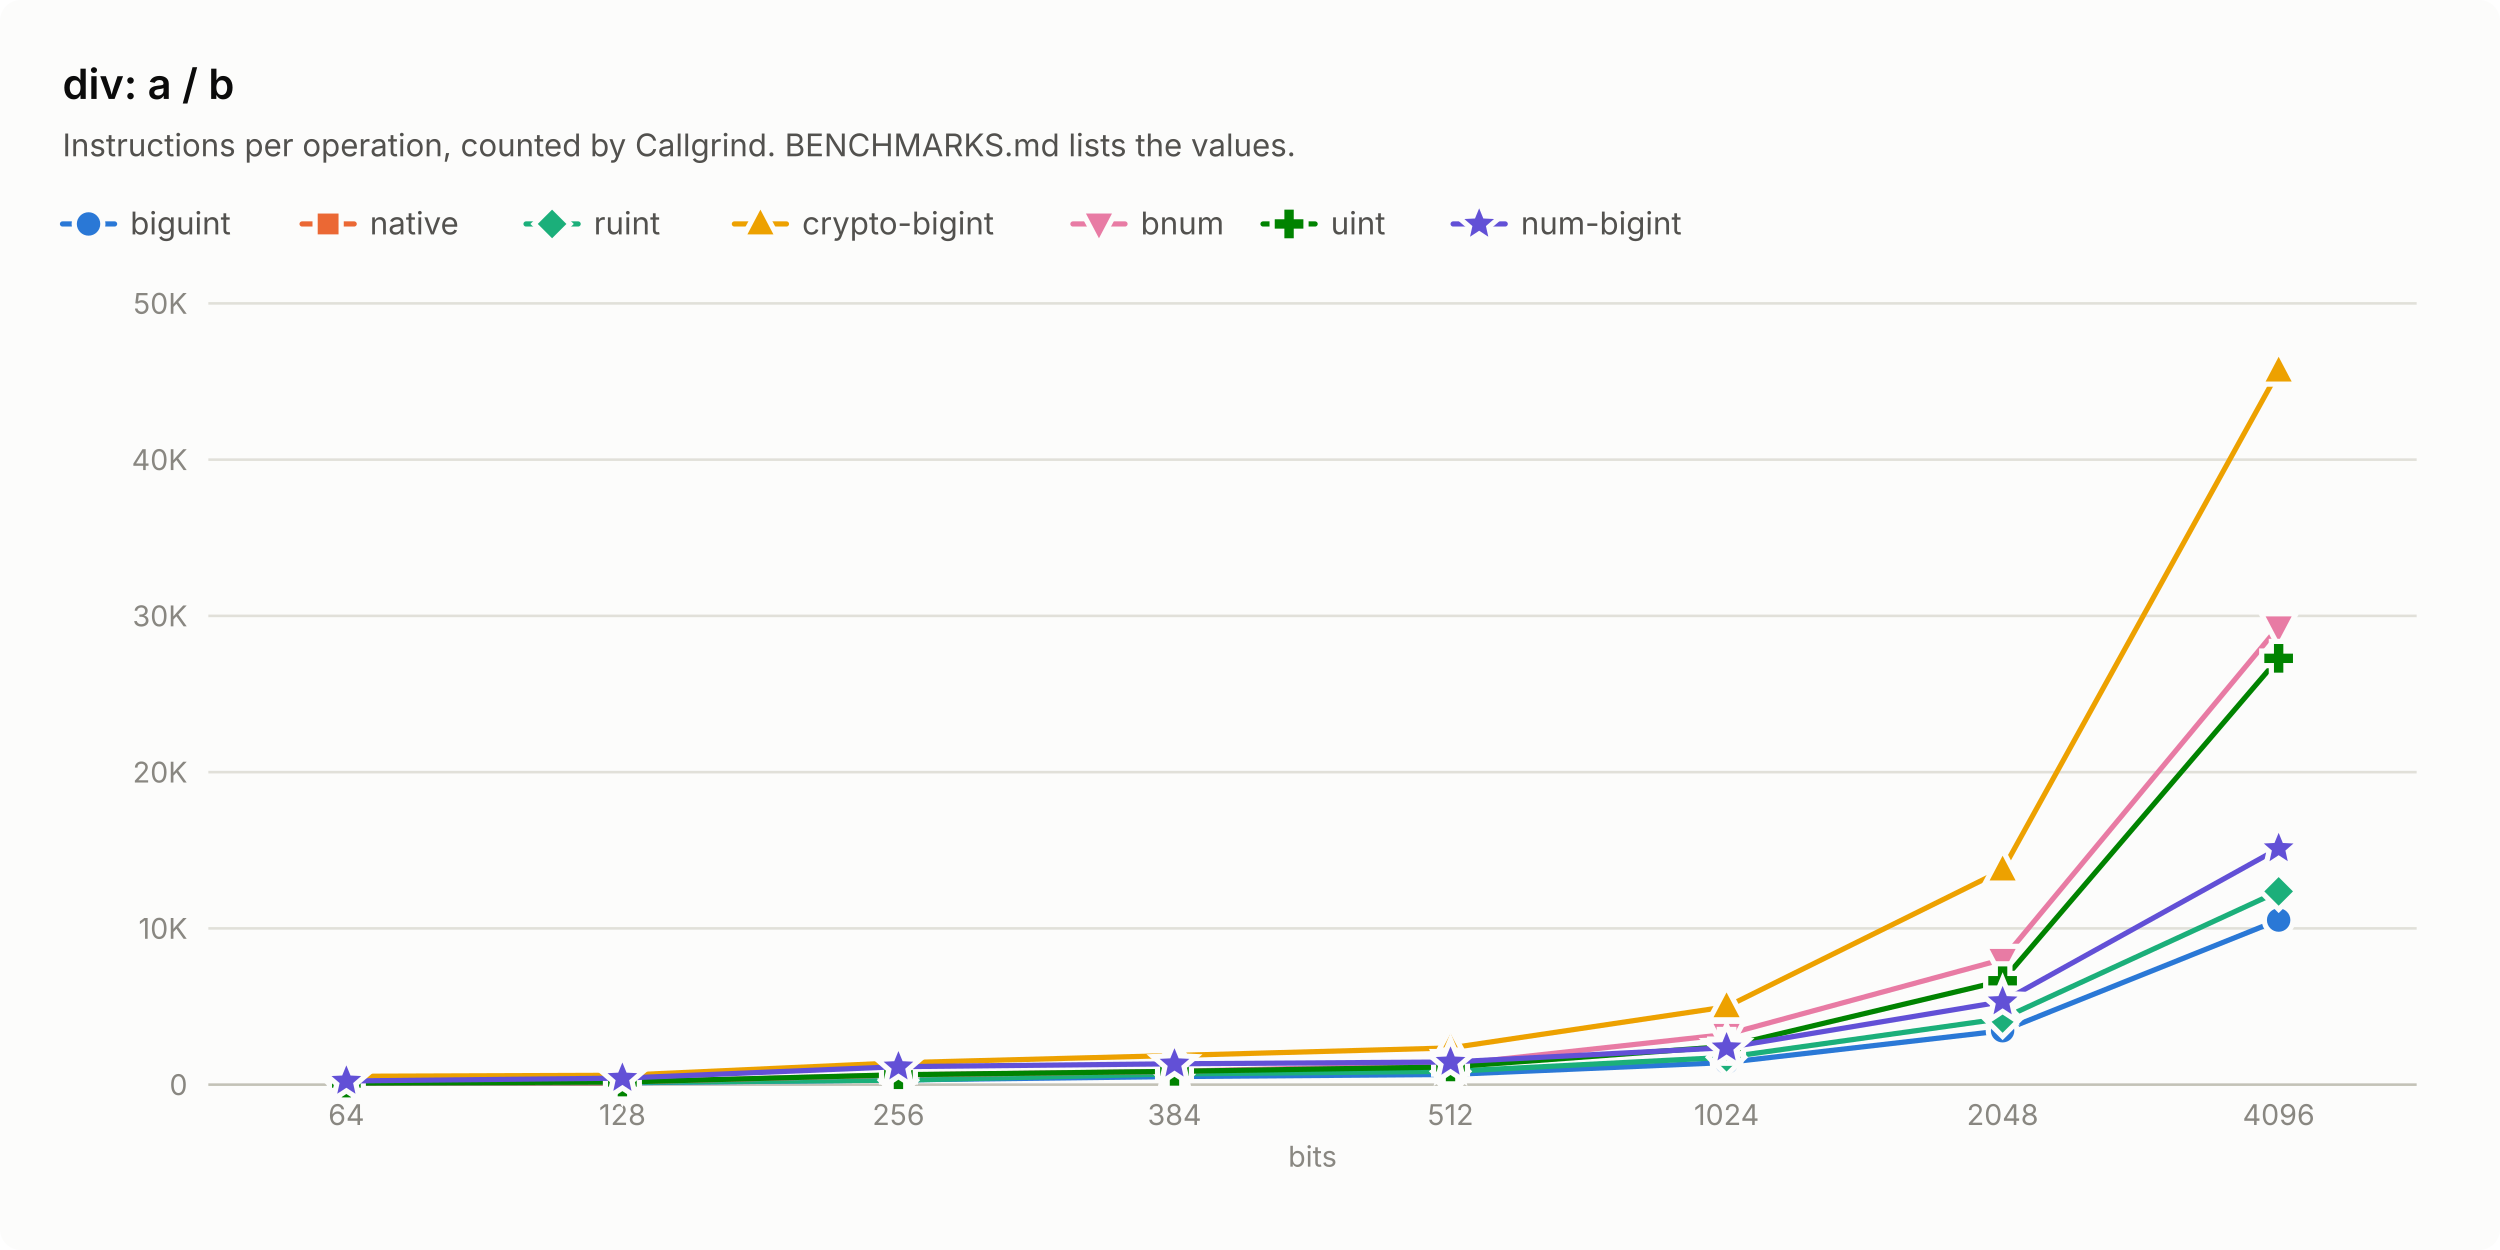
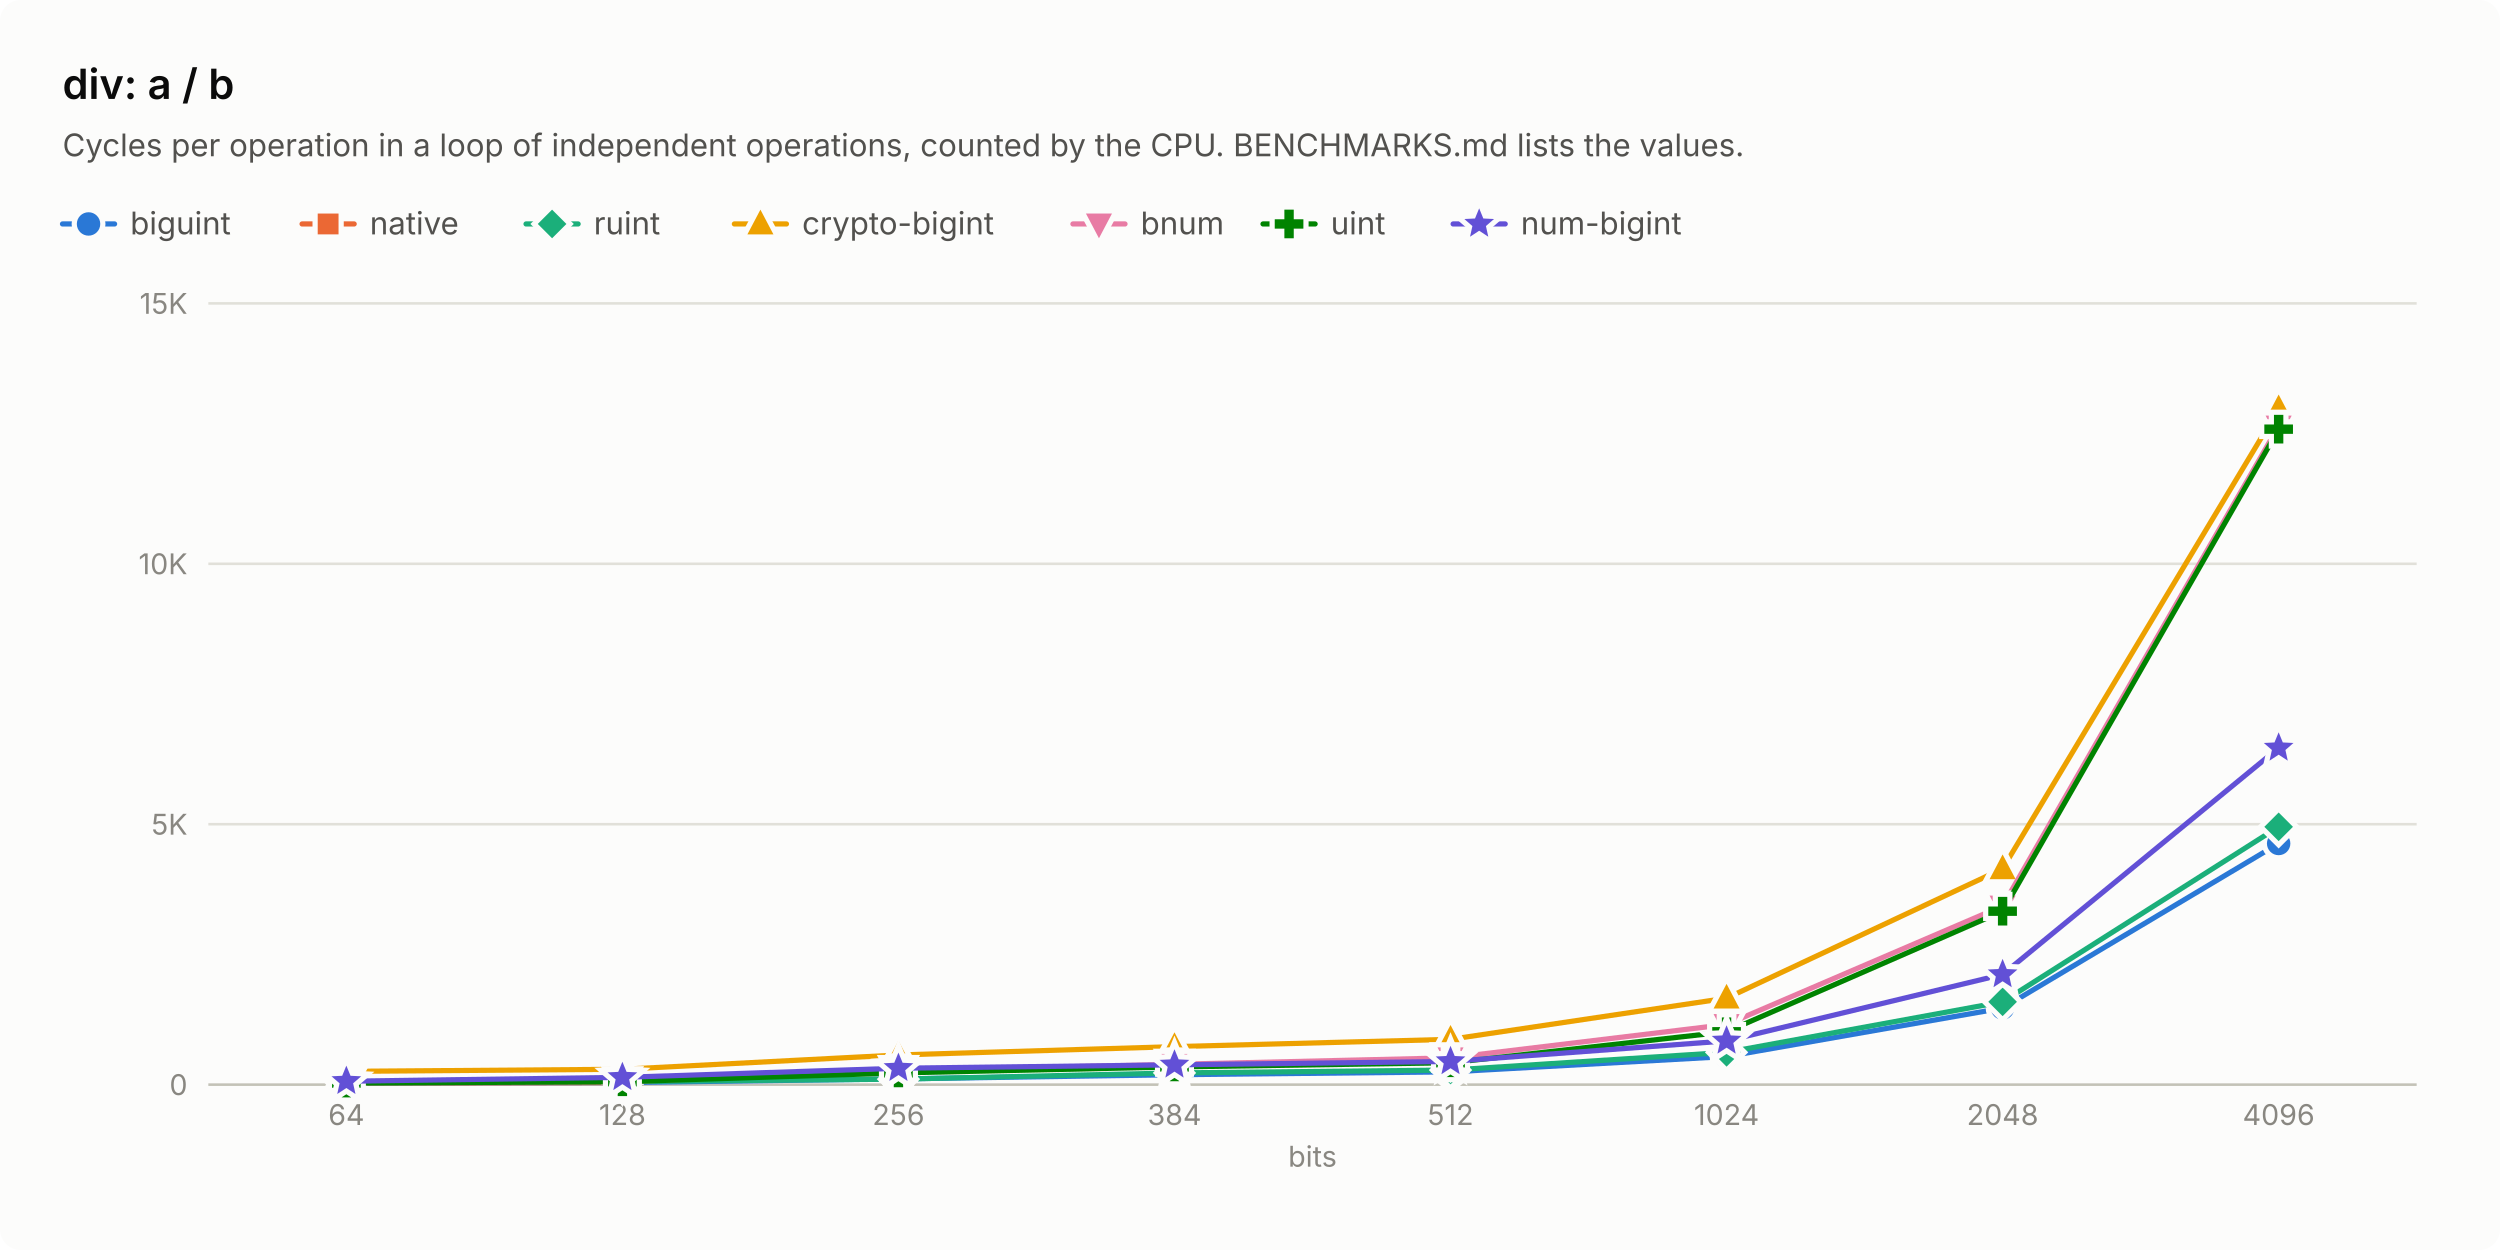
<svg xmlns="http://www.w3.org/2000/svg" width="960" height="480" viewBox="0 0 960 480" role="img" aria-labelledby="title description">
  <style>.grid,.axis{stroke-width:1}.title{font:600 16px system-ui, -apple-system, "Segoe UI", sans-serif}.subtitle,.legend{font:12px system-ui, -apple-system, "Segoe UI", sans-serif}.tick{font:11px system-ui, -apple-system, "Segoe UI", sans-serif;font-variant-numeric:tabular-nums}.line{fill:none;stroke-width:2;stroke-linejoin:round;stroke-linecap:round}.marker{stroke-width:4;paint-order:stroke}.surface{fill:#fcfcfb}.grid{stroke:#e1e0d9}.axis{stroke:#c3c2b7}.title{fill:#0b0b0b}.subtitle,.legend{fill:#52514e}.tick{fill:#898781}.marker{stroke:#fcfcfb}.c0 .line{stroke:#2a78d6}.c0 .marker{fill:#2a78d6}.c1 .line{stroke:#eb6834}.c1 .marker{fill:#eb6834}.c2 .line{stroke:#1baf7a}.c2 .marker{fill:#1baf7a}.c3 .line{stroke:#eda100}.c3 .marker{fill:#eda100}.c4 .line{stroke:#e87ba4}.c4 .marker{fill:#e87ba4}.c5 .line{stroke:#008300}.c5 .marker{fill:#008300}.c6 .line{stroke:#6250d6}.c6 .marker{fill:#6250d6}@media (prefers-color-scheme: dark){.surface{fill:#1a1a19}.grid{stroke:#2c2c2a}.axis{stroke:#383835}.title{fill:#f0efec}.subtitle,.legend{fill:#c3c2b7}.tick{fill:#898781}.marker{stroke:#1a1a19}.c0 .line{stroke:#3987e5}.c0 .marker{fill:#3987e5}.c1 .line{stroke:#d95926}.c1 .marker{fill:#d95926}.c2 .line{stroke:#199e70}.c2 .marker{fill:#199e70}.c3 .line{stroke:#c98500}.c3 .marker{fill:#c98500}.c4 .line{stroke:#d55181}.c4 .marker{fill:#d55181}.c5 .line{stroke:#008300}.c5 .marker{fill:#008300}.c6 .line{stroke:#9085e9}.c6 .marker{fill:#9085e9}}</style>
  <rect class="surface" width="960" height="480" rx="8" />
  <text class="title" x="24" y="38">div: a / b</text>
-   <text class="subtitle" x="24" y="60">Instructions per operation, counted by Callgrind. BENCHMARKS.md lists the values.</text>
+   <text class="subtitle" x="24" y="60">Cycles per operation in a loop of independent operations, counted by the CPU. BENCHMARKS.md lists the values.</text>
  <g class="c0">
    <path class="line" d="M24,86h20" />
    <path class="marker" transform="translate(34,86)" d="M0,-4.5A4.5,4.5 0 1 1 0,4.5A4.5,4.5 0 1 1 0,-4.5Z" />
  </g>
  <text class="legend" x="50" y="90">biguint</text>
  <g class="c1">
    <path class="line" d="M116,86h20" />
    <path class="marker" transform="translate(126,86)" d="M-4,-4H4V4H-4Z" />
  </g>
  <text class="legend" x="142" y="90">native</text>
  <g class="c2">
    <path class="line" d="M202,86h20" />
    <path class="marker" transform="translate(212,86)" d="M0,-5.5L5.5,0L0,5.5L-5.5,0Z" />
  </g>
  <text class="legend" x="228" y="90">ruint</text>
  <g class="c3">
    <path class="line" d="M282,86h20" />
    <path class="marker" transform="translate(292,86)" d="M0,-5.5L5,4H-5Z" />
  </g>
  <text class="legend" x="308" y="90">crypto-bigint</text>
  <g class="c4">
    <path class="line" d="M412,86h20" />
    <path class="marker" transform="translate(422,86)" d="M0,5.5L5,-4H-5Z" />
  </g>
  <text class="legend" x="438" y="90">bnum</text>
  <g class="c5">
    <path class="line" d="M485,86h20" />
    <path class="marker" transform="translate(495,86)" d="M-1.8,-5.5H1.8V-1.8H5.5V1.8H1.8V5.5H-1.8V1.8H-5.5V-1.8H-1.8Z" />
  </g>
  <text class="legend" x="511" y="90">uint</text>
  <g class="c6">
    <path class="line" d="M558,86h20" />
    <path class="marker" transform="translate(568,86)" d="M0,-6L1.6,-2.1L5.7,-1.9L2.6,0.8L3.5,4.9L0,2.6L-3.5,4.9L-2.6,0.8L-5.7,-1.9L-1.6,-2.1Z" />
  </g>
  <text class="legend" x="584" y="90">num-bigint</text>
  <text class="tick" x="72" y="420.5" text-anchor="end">0</text>
-   <path class="grid" d="M80,356.5H928" />
-   <text class="tick" x="72" y="360.5" text-anchor="end">10K</text>
-   <path class="grid" d="M80,296.5H928" />
-   <text class="tick" x="72" y="300.5" text-anchor="end">20K</text>
-   <path class="grid" d="M80,236.5H928" />
-   <text class="tick" x="72" y="240.5" text-anchor="end">30K</text>
-   <path class="grid" d="M80,176.5H928" />
-   <text class="tick" x="72" y="180.5" text-anchor="end">40K</text>
+   <path class="grid" d="M80,316.5H928" />
+   <text class="tick" x="72" y="320.5" text-anchor="end">5K</text>
+   <path class="grid" d="M80,216.5H928" />
+   <text class="tick" x="72" y="220.5" text-anchor="end">10K</text>
  <path class="grid" d="M80,116.5H928" />
-   <text class="tick" x="72" y="120.5" text-anchor="end">50K</text>
+   <text class="tick" x="72" y="120.5" text-anchor="end">15K</text>
  <path class="axis" d="M80,416.5H928" />
  <text class="tick" x="133.0" y="432" text-anchor="middle">64</text>
  <text class="tick" x="239.0" y="432" text-anchor="middle">128</text>
  <text class="tick" x="345.0" y="432" text-anchor="middle">256</text>
  <text class="tick" x="451.0" y="432" text-anchor="middle">384</text>
  <text class="tick" x="557.0" y="432" text-anchor="middle">512</text>
  <text class="tick" x="663.0" y="432" text-anchor="middle">1024</text>
  <text class="tick" x="769.0" y="432" text-anchor="middle">2048</text>
  <text class="tick" x="875.0" y="432" text-anchor="middle">4096</text>
  <text class="tick" x="504.0" y="448" text-anchor="middle">bits</text>
  <g class="c0">
-     <path class="line" d="M133.0,415.9L239.0,415.8L345.0,414.7L451.0,413.4L557.0,412.6L663.0,408.0L769.0,395.8L875.0,353.3" />
+     <path class="line" d="M133.0,415.9L239.0,415.7L345.0,414.3L451.0,412.7L557.0,411.6L663.0,405.7L769.0,387.1L875.0,323.9" />
    <path class="marker" transform="translate(133.0,415.9)" d="M0,-4.5A4.5,4.5 0 1 1 0,4.5A4.5,4.5 0 1 1 0,-4.5Z" />
-     <path class="marker" transform="translate(239.0,415.8)" d="M0,-4.5A4.5,4.5 0 1 1 0,4.5A4.5,4.5 0 1 1 0,-4.5Z" />
-     <path class="marker" transform="translate(345.0,414.7)" d="M0,-4.5A4.5,4.5 0 1 1 0,4.5A4.5,4.5 0 1 1 0,-4.5Z" />
-     <path class="marker" transform="translate(451.0,413.4)" d="M0,-4.5A4.5,4.5 0 1 1 0,4.5A4.5,4.5 0 1 1 0,-4.5Z" />
-     <path class="marker" transform="translate(557.0,412.6)" d="M0,-4.5A4.5,4.5 0 1 1 0,4.5A4.5,4.5 0 1 1 0,-4.5Z" />
-     <path class="marker" transform="translate(663.0,408.0)" d="M0,-4.5A4.5,4.5 0 1 1 0,4.5A4.5,4.5 0 1 1 0,-4.5Z" />
-     <path class="marker" transform="translate(769.0,395.8)" d="M0,-4.5A4.5,4.5 0 1 1 0,4.5A4.5,4.5 0 1 1 0,-4.5Z" />
-     <path class="marker" transform="translate(875.0,353.3)" d="M0,-4.5A4.5,4.5 0 1 1 0,4.5A4.5,4.5 0 1 1 0,-4.5Z" />
+     <path class="marker" transform="translate(239.0,415.7)" d="M0,-4.5A4.5,4.5 0 1 1 0,4.5A4.5,4.5 0 1 1 0,-4.5Z" />
+     <path class="marker" transform="translate(345.0,414.3)" d="M0,-4.5A4.5,4.5 0 1 1 0,4.5A4.5,4.5 0 1 1 0,-4.5Z" />
+     <path class="marker" transform="translate(451.0,412.7)" d="M0,-4.5A4.5,4.5 0 1 1 0,4.5A4.5,4.5 0 1 1 0,-4.5Z" />
+     <path class="marker" transform="translate(557.0,411.6)" d="M0,-4.5A4.5,4.5 0 1 1 0,4.5A4.5,4.5 0 1 1 0,-4.5Z" />
+     <path class="marker" transform="translate(663.0,405.7)" d="M0,-4.5A4.5,4.5 0 1 1 0,4.5A4.5,4.5 0 1 1 0,-4.5Z" />
+     <path class="marker" transform="translate(769.0,387.1)" d="M0,-4.5A4.5,4.5 0 1 1 0,4.5A4.5,4.5 0 1 1 0,-4.5Z" />
+     <path class="marker" transform="translate(875.0,323.9)" d="M0,-4.5A4.5,4.5 0 1 1 0,4.5A4.5,4.5 0 1 1 0,-4.5Z" />
  </g>
  <g class="c1">
-     <path class="line" d="M133.0,415.9L239.0,415.8" />
+     <path class="line" d="M133.0,415.9L239.0,415.7" />
    <path class="marker" transform="translate(133.0,415.9)" d="M-4,-4H4V4H-4Z" />
-     <path class="marker" transform="translate(239.0,415.8)" d="M-4,-4H4V4H-4Z" />
+     <path class="marker" transform="translate(239.0,415.7)" d="M-4,-4H4V4H-4Z" />
  </g>
  <g class="c2">
-     <path class="line" d="M133.0,415.9L239.0,415.6L345.0,414.8L451.0,412.4L557.0,411.4L663.0,406.0L769.0,391.1L875.0,342.3" />
+     <path class="line" d="M133.0,415.9L239.0,415.3L345.0,414.4L451.0,412.0L557.0,410.9L663.0,404.1L769.0,384.7L875.0,317.5" />
    <path class="marker" transform="translate(133.0,415.9)" d="M0,-5.5L5.5,0L0,5.5L-5.5,0Z" />
-     <path class="marker" transform="translate(239.0,415.6)" d="M0,-5.5L5.5,0L0,5.5L-5.5,0Z" />
-     <path class="marker" transform="translate(345.0,414.8)" d="M0,-5.5L5.5,0L0,5.5L-5.5,0Z" />
-     <path class="marker" transform="translate(451.0,412.4)" d="M0,-5.5L5.5,0L0,5.5L-5.5,0Z" />
-     <path class="marker" transform="translate(557.0,411.4)" d="M0,-5.5L5.5,0L0,5.5L-5.5,0Z" />
-     <path class="marker" transform="translate(663.0,406.0)" d="M0,-5.5L5.5,0L0,5.5L-5.5,0Z" />
-     <path class="marker" transform="translate(769.0,391.1)" d="M0,-5.5L5.5,0L0,5.5L-5.5,0Z" />
-     <path class="marker" transform="translate(875.0,342.3)" d="M0,-5.5L5.5,0L0,5.5L-5.5,0Z" />
+     <path class="marker" transform="translate(239.0,415.3)" d="M0,-5.5L5.5,0L0,5.5L-5.5,0Z" />
+     <path class="marker" transform="translate(345.0,414.4)" d="M0,-5.5L5.5,0L0,5.5L-5.5,0Z" />
+     <path class="marker" transform="translate(451.0,412.0)" d="M0,-5.5L5.5,0L0,5.5L-5.5,0Z" />
+     <path class="marker" transform="translate(557.0,410.9)" d="M0,-5.5L5.5,0L0,5.5L-5.5,0Z" />
+     <path class="marker" transform="translate(663.0,404.1)" d="M0,-5.5L5.5,0L0,5.5L-5.5,0Z" />
+     <path class="marker" transform="translate(769.0,384.7)" d="M0,-5.5L5.5,0L0,5.5L-5.5,0Z" />
+     <path class="marker" transform="translate(875.0,317.5)" d="M0,-5.5L5.5,0L0,5.5L-5.5,0Z" />
  </g>
  <g class="c3">
-     <path class="line" d="M133.0,413.3L239.0,412.9L345.0,408.1L451.0,405.3L557.0,402.4L663.0,386.6L769.0,334.1L875.0,142.5" />
-     <path class="marker" transform="translate(133.0,413.3)" d="M0,-5.5L5,4H-5Z" />
-     <path class="marker" transform="translate(239.0,412.9)" d="M0,-5.5L5,4H-5Z" />
-     <path class="marker" transform="translate(345.0,408.1)" d="M0,-5.5L5,4H-5Z" />
-     <path class="marker" transform="translate(451.0,405.3)" d="M0,-5.5L5,4H-5Z" />
-     <path class="marker" transform="translate(557.0,402.4)" d="M0,-5.5L5,4H-5Z" />
-     <path class="marker" transform="translate(663.0,386.6)" d="M0,-5.5L5,4H-5Z" />
-     <path class="marker" transform="translate(769.0,334.1)" d="M0,-5.5L5,4H-5Z" />
-     <path class="marker" transform="translate(875.0,142.5)" d="M0,-5.5L5,4H-5Z" />
+     <path class="line" d="M133.0,411.4L239.0,410.6L345.0,405.1L451.0,401.9L557.0,399.1L663.0,383.3L769.0,333.6L875.0,157.0" />
+     <path class="marker" transform="translate(133.0,411.4)" d="M0,-5.5L5,4H-5Z" />
+     <path class="marker" transform="translate(239.0,410.6)" d="M0,-5.5L5,4H-5Z" />
+     <path class="marker" transform="translate(345.0,405.1)" d="M0,-5.5L5,4H-5Z" />
+     <path class="marker" transform="translate(451.0,401.9)" d="M0,-5.5L5,4H-5Z" />
+     <path class="marker" transform="translate(557.0,399.1)" d="M0,-5.5L5,4H-5Z" />
+     <path class="marker" transform="translate(663.0,383.3)" d="M0,-5.5L5,4H-5Z" />
+     <path class="marker" transform="translate(769.0,333.6)" d="M0,-5.5L5,4H-5Z" />
+     <path class="marker" transform="translate(875.0,157.0)" d="M0,-5.5L5,4H-5Z" />
  </g>
  <g class="c4">
-     <path class="line" d="M133.0,415.9L239.0,415.5L345.0,412.8L451.0,411.4L557.0,408.8L663.0,397.2L769.0,368.4L875.0,240.7" />
+     <path class="line" d="M133.0,415.9L239.0,415.4L345.0,411.1L451.0,408.7L557.0,406.2L663.0,393.4L769.0,347.9L875.0,163.6" />
    <path class="marker" transform="translate(133.0,415.9)" d="M0,5.5L5,-4H-5Z" />
-     <path class="marker" transform="translate(239.0,415.5)" d="M0,5.5L5,-4H-5Z" />
-     <path class="marker" transform="translate(345.0,412.8)" d="M0,5.5L5,-4H-5Z" />
-     <path class="marker" transform="translate(451.0,411.4)" d="M0,5.5L5,-4H-5Z" />
-     <path class="marker" transform="translate(557.0,408.8)" d="M0,5.5L5,-4H-5Z" />
-     <path class="marker" transform="translate(663.0,397.2)" d="M0,5.5L5,-4H-5Z" />
-     <path class="marker" transform="translate(769.0,368.4)" d="M0,5.5L5,-4H-5Z" />
-     <path class="marker" transform="translate(875.0,240.7)" d="M0,5.5L5,-4H-5Z" />
+     <path class="marker" transform="translate(239.0,415.4)" d="M0,5.5L5,-4H-5Z" />
+     <path class="marker" transform="translate(345.0,411.1)" d="M0,5.5L5,-4H-5Z" />
+     <path class="marker" transform="translate(451.0,408.7)" d="M0,5.5L5,-4H-5Z" />
+     <path class="marker" transform="translate(557.0,406.2)" d="M0,5.5L5,-4H-5Z" />
+     <path class="marker" transform="translate(663.0,393.4)" d="M0,5.5L5,-4H-5Z" />
+     <path class="marker" transform="translate(769.0,347.9)" d="M0,5.5L5,-4H-5Z" />
+     <path class="marker" transform="translate(875.0,163.6)" d="M0,5.5L5,-4H-5Z" />
  </g>
  <g class="c5">
-     <path class="line" d="M133.0,415.9L239.0,415.5L345.0,412.7L451.0,411.4L557.0,409.7L663.0,401.8L769.0,376.6L875.0,252.8" />
+     <path class="line" d="M133.0,415.9L239.0,415.4L345.0,412.0L451.0,409.7L557.0,408.1L663.0,396.2L769.0,349.9L875.0,164.8" />
    <path class="marker" transform="translate(133.0,415.9)" d="M-1.8,-5.5H1.8V-1.8H5.5V1.8H1.8V5.5H-1.8V1.8H-5.5V-1.8H-1.8Z" />
-     <path class="marker" transform="translate(239.0,415.5)" d="M-1.8,-5.5H1.8V-1.8H5.5V1.8H1.8V5.5H-1.8V1.8H-5.5V-1.8H-1.8Z" />
-     <path class="marker" transform="translate(345.0,412.7)" d="M-1.8,-5.5H1.8V-1.8H5.5V1.8H1.8V5.5H-1.8V1.8H-5.5V-1.8H-1.8Z" />
-     <path class="marker" transform="translate(451.0,411.4)" d="M-1.8,-5.5H1.8V-1.8H5.5V1.8H1.8V5.5H-1.8V1.8H-5.5V-1.8H-1.8Z" />
-     <path class="marker" transform="translate(557.0,409.7)" d="M-1.8,-5.5H1.8V-1.8H5.5V1.8H1.8V5.5H-1.8V1.8H-5.5V-1.8H-1.8Z" />
-     <path class="marker" transform="translate(663.0,401.8)" d="M-1.8,-5.5H1.8V-1.8H5.5V1.8H1.8V5.5H-1.8V1.8H-5.5V-1.8H-1.8Z" />
-     <path class="marker" transform="translate(769.0,376.6)" d="M-1.8,-5.5H1.8V-1.8H5.5V1.8H1.8V5.5H-1.8V1.8H-5.5V-1.8H-1.8Z" />
-     <path class="marker" transform="translate(875.0,252.8)" d="M-1.8,-5.5H1.8V-1.8H5.5V1.8H1.8V5.5H-1.8V1.8H-5.5V-1.8H-1.8Z" />
+     <path class="marker" transform="translate(239.0,415.4)" d="M-1.8,-5.5H1.8V-1.8H5.5V1.8H1.8V5.5H-1.8V1.8H-5.5V-1.8H-1.8Z" />
+     <path class="marker" transform="translate(345.0,412.0)" d="M-1.8,-5.5H1.8V-1.8H5.5V1.8H1.8V5.5H-1.8V1.8H-5.5V-1.8H-1.8Z" />
+     <path class="marker" transform="translate(451.0,409.7)" d="M-1.8,-5.5H1.8V-1.8H5.5V1.8H1.8V5.5H-1.8V1.8H-5.5V-1.8H-1.8Z" />
+     <path class="marker" transform="translate(557.0,408.1)" d="M-1.8,-5.5H1.8V-1.8H5.5V1.8H1.8V5.5H-1.8V1.8H-5.5V-1.8H-1.8Z" />
+     <path class="marker" transform="translate(663.0,396.2)" d="M-1.8,-5.5H1.8V-1.8H5.5V1.8H1.8V5.5H-1.8V1.8H-5.5V-1.8H-1.8Z" />
+     <path class="marker" transform="translate(769.0,349.9)" d="M-1.8,-5.5H1.8V-1.8H5.5V1.8H1.8V5.5H-1.8V1.8H-5.5V-1.8H-1.8Z" />
+     <path class="marker" transform="translate(875.0,164.8)" d="M-1.8,-5.5H1.8V-1.8H5.5V1.8H1.8V5.5H-1.8V1.8H-5.5V-1.8H-1.8Z" />
  </g>
  <g class="c6">
-     <path class="line" d="M133.0,415.1L239.0,414.0L345.0,409.6L451.0,408.5L557.0,407.8L663.0,402.3L769.0,384.6L875.0,325.8" />
-     <path class="marker" transform="translate(133.0,415.1)" d="M0,-6L1.6,-2.1L5.7,-1.9L2.6,0.8L3.5,4.9L0,2.6L-3.5,4.9L-2.6,0.8L-5.7,-1.9L-1.6,-2.1Z" />
-     <path class="marker" transform="translate(239.0,414.0)" d="M0,-6L1.6,-2.1L5.7,-1.9L2.6,0.8L3.5,4.9L0,2.6L-3.5,4.9L-2.6,0.8L-5.7,-1.9L-1.6,-2.1Z" />
-     <path class="marker" transform="translate(345.0,409.6)" d="M0,-6L1.6,-2.1L5.7,-1.9L2.6,0.8L3.5,4.9L0,2.6L-3.5,4.9L-2.6,0.8L-5.7,-1.9L-1.6,-2.1Z" />
-     <path class="marker" transform="translate(451.0,408.5)" d="M0,-6L1.6,-2.1L5.7,-1.9L2.6,0.8L3.5,4.9L0,2.6L-3.5,4.9L-2.6,0.8L-5.7,-1.9L-1.6,-2.1Z" />
-     <path class="marker" transform="translate(557.0,407.8)" d="M0,-6L1.6,-2.1L5.7,-1.9L2.6,0.8L3.5,4.9L0,2.6L-3.5,4.9L-2.6,0.8L-5.7,-1.9L-1.6,-2.1Z" />
-     <path class="marker" transform="translate(663.0,402.3)" d="M0,-6L1.6,-2.1L5.7,-1.9L2.6,0.8L3.5,4.9L0,2.6L-3.5,4.9L-2.6,0.8L-5.7,-1.9L-1.6,-2.1Z" />
-     <path class="marker" transform="translate(769.0,384.6)" d="M0,-6L1.6,-2.1L5.7,-1.9L2.6,0.8L3.5,4.9L0,2.6L-3.5,4.9L-2.6,0.8L-5.7,-1.9L-1.6,-2.1Z" />
-     <path class="marker" transform="translate(875.0,325.8)" d="M0,-6L1.6,-2.1L5.7,-1.9L2.6,0.8L3.5,4.9L0,2.6L-3.5,4.9L-2.6,0.8L-5.7,-1.9L-1.6,-2.1Z" />
+     <path class="line" d="M133.0,415.2L239.0,413.7L345.0,410.2L451.0,408.9L557.0,407.6L663.0,399.7L769.0,374.2L875.0,287.2" />
+     <path class="marker" transform="translate(133.0,415.2)" d="M0,-6L1.6,-2.1L5.7,-1.9L2.6,0.8L3.5,4.9L0,2.6L-3.5,4.9L-2.6,0.8L-5.7,-1.9L-1.6,-2.1Z" />
+     <path class="marker" transform="translate(239.0,413.7)" d="M0,-6L1.6,-2.1L5.7,-1.9L2.6,0.8L3.5,4.9L0,2.6L-3.5,4.9L-2.6,0.8L-5.7,-1.9L-1.6,-2.1Z" />
+     <path class="marker" transform="translate(345.0,410.2)" d="M0,-6L1.6,-2.1L5.7,-1.9L2.6,0.8L3.5,4.9L0,2.6L-3.5,4.9L-2.6,0.8L-5.7,-1.9L-1.6,-2.1Z" />
+     <path class="marker" transform="translate(451.0,408.9)" d="M0,-6L1.6,-2.1L5.7,-1.9L2.6,0.8L3.5,4.9L0,2.6L-3.5,4.9L-2.6,0.8L-5.7,-1.9L-1.6,-2.1Z" />
+     <path class="marker" transform="translate(557.0,407.6)" d="M0,-6L1.6,-2.1L5.7,-1.9L2.6,0.8L3.5,4.9L0,2.6L-3.5,4.9L-2.6,0.8L-5.7,-1.9L-1.6,-2.1Z" />
+     <path class="marker" transform="translate(663.0,399.7)" d="M0,-6L1.6,-2.1L5.7,-1.9L2.6,0.8L3.5,4.9L0,2.6L-3.5,4.9L-2.6,0.8L-5.7,-1.9L-1.6,-2.1Z" />
+     <path class="marker" transform="translate(769.0,374.2)" d="M0,-6L1.6,-2.1L5.7,-1.9L2.6,0.8L3.5,4.9L0,2.6L-3.5,4.9L-2.6,0.8L-5.7,-1.9L-1.6,-2.1Z" />
+     <path class="marker" transform="translate(875.0,287.2)" d="M0,-6L1.6,-2.1L5.7,-1.9L2.6,0.8L3.5,4.9L0,2.6L-3.5,4.9L-2.6,0.8L-5.7,-1.9L-1.6,-2.1Z" />
  </g>
</svg>
